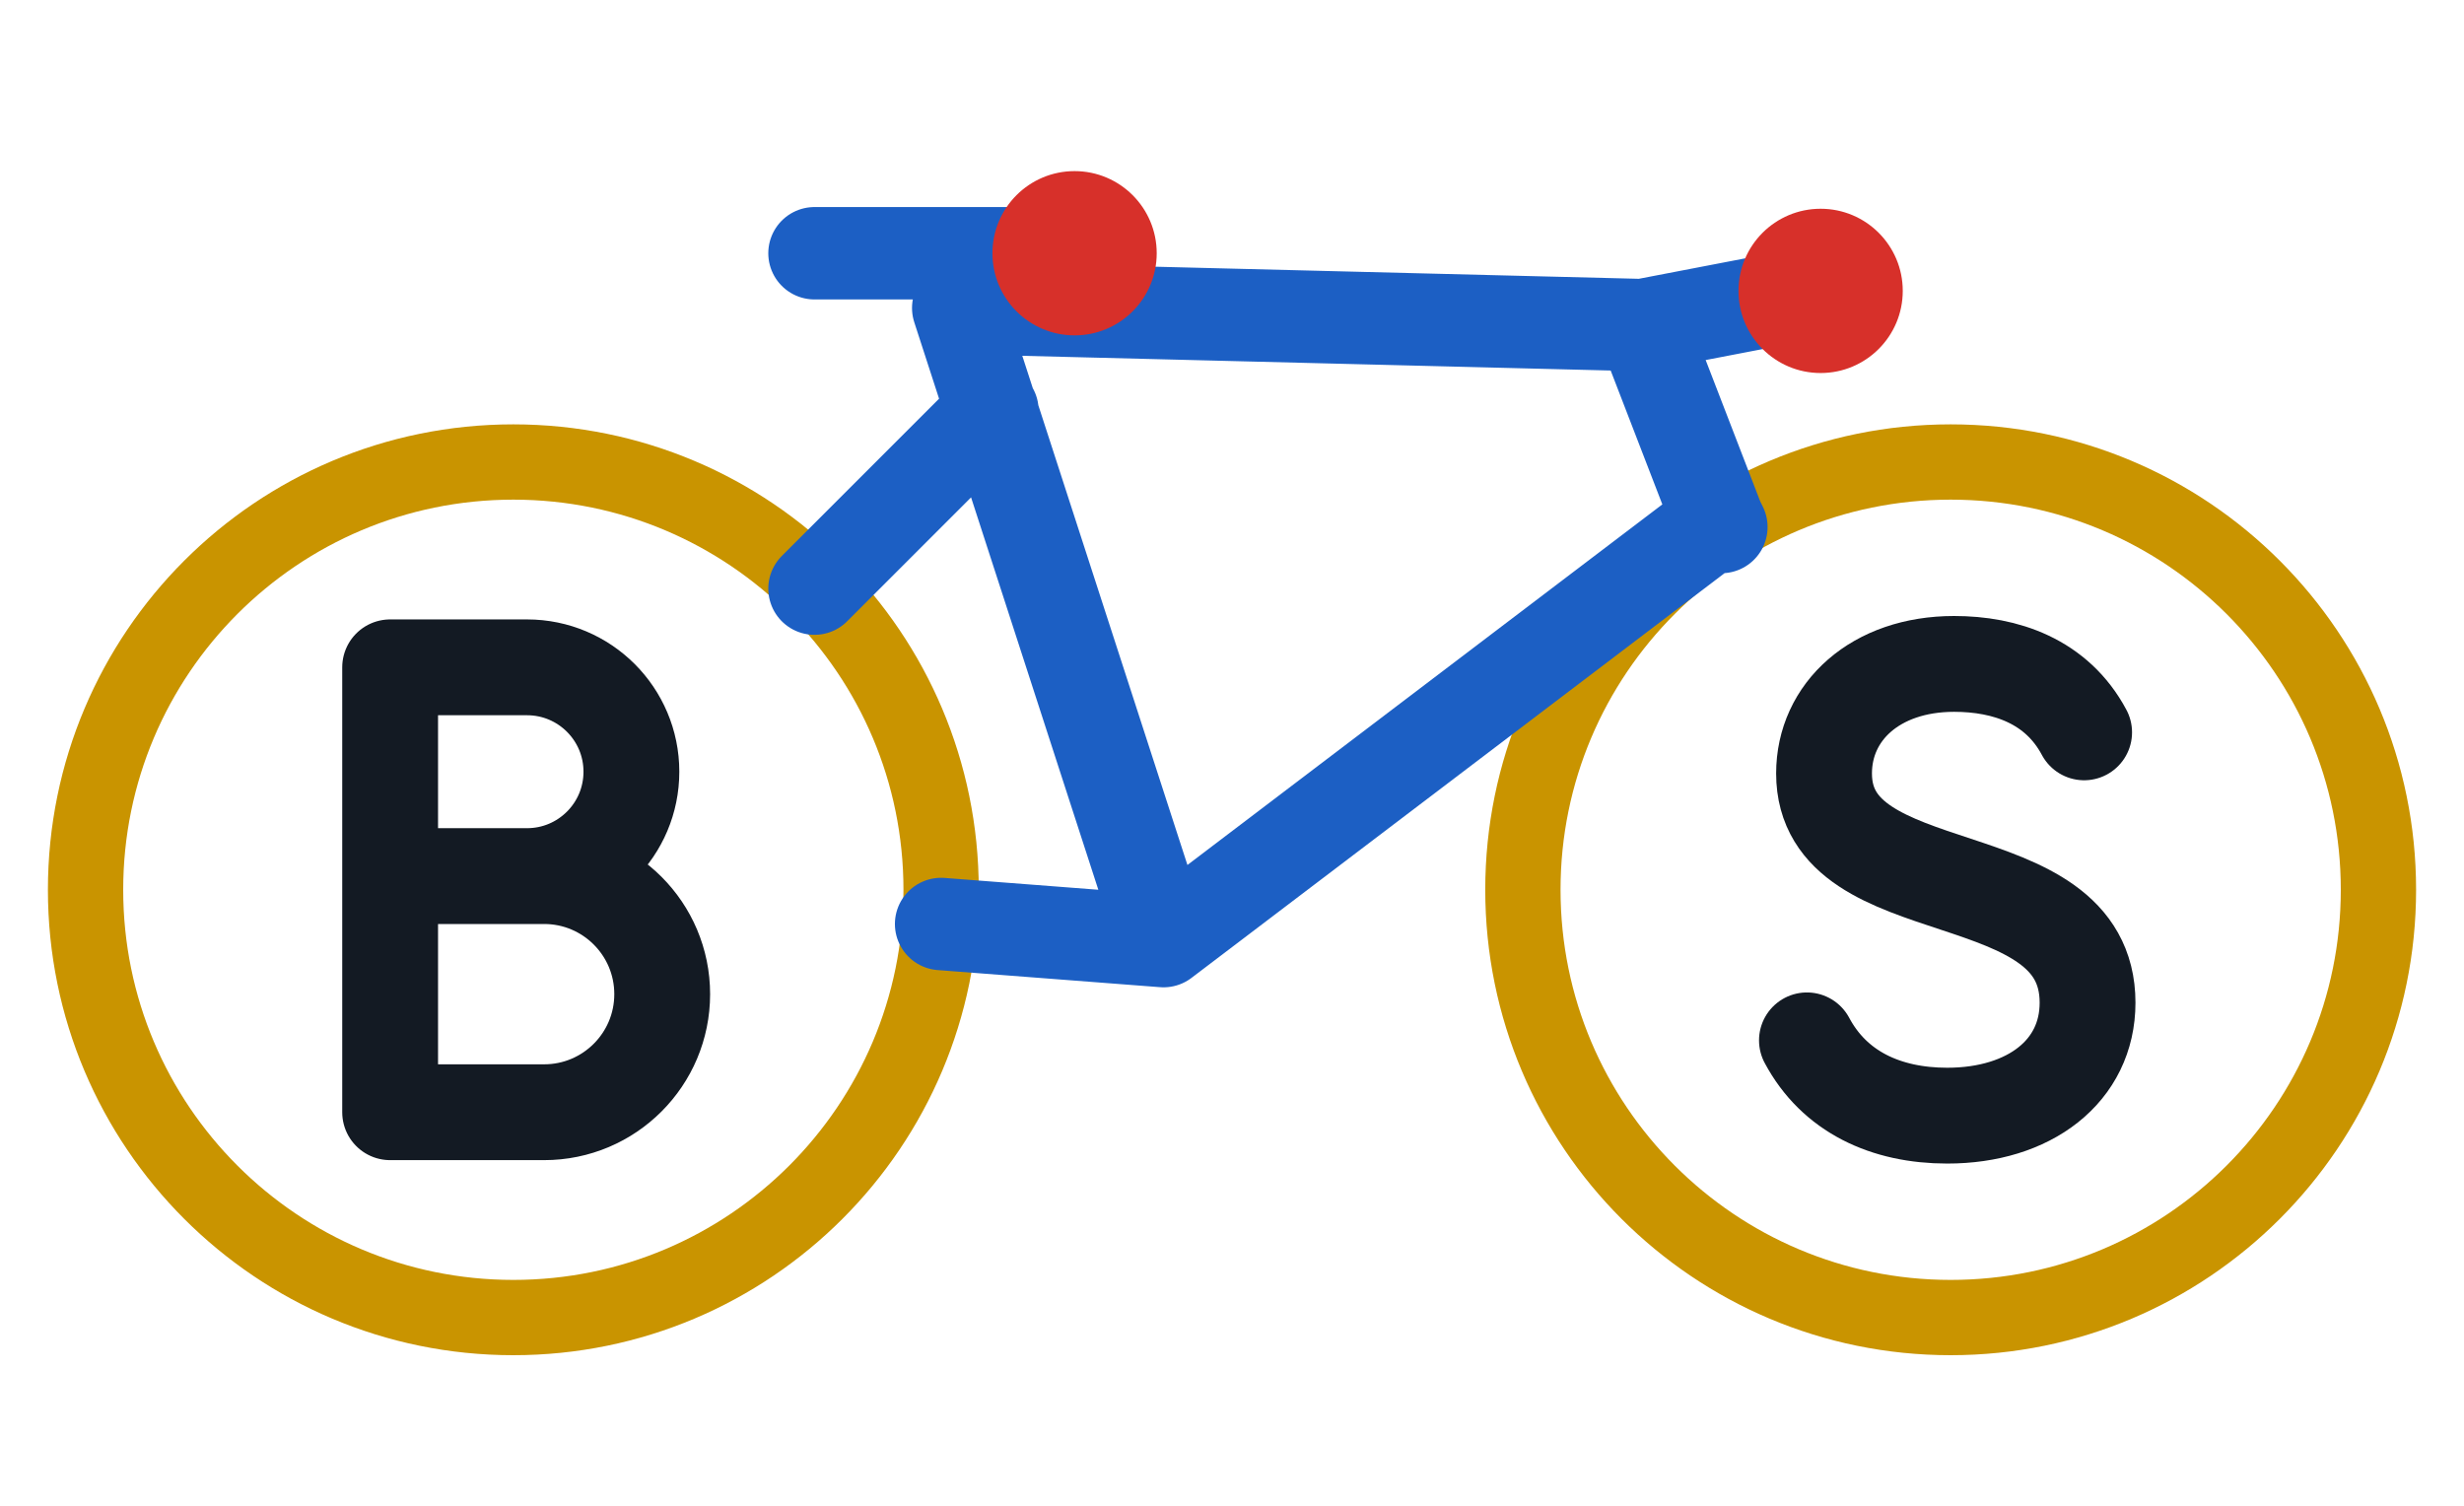
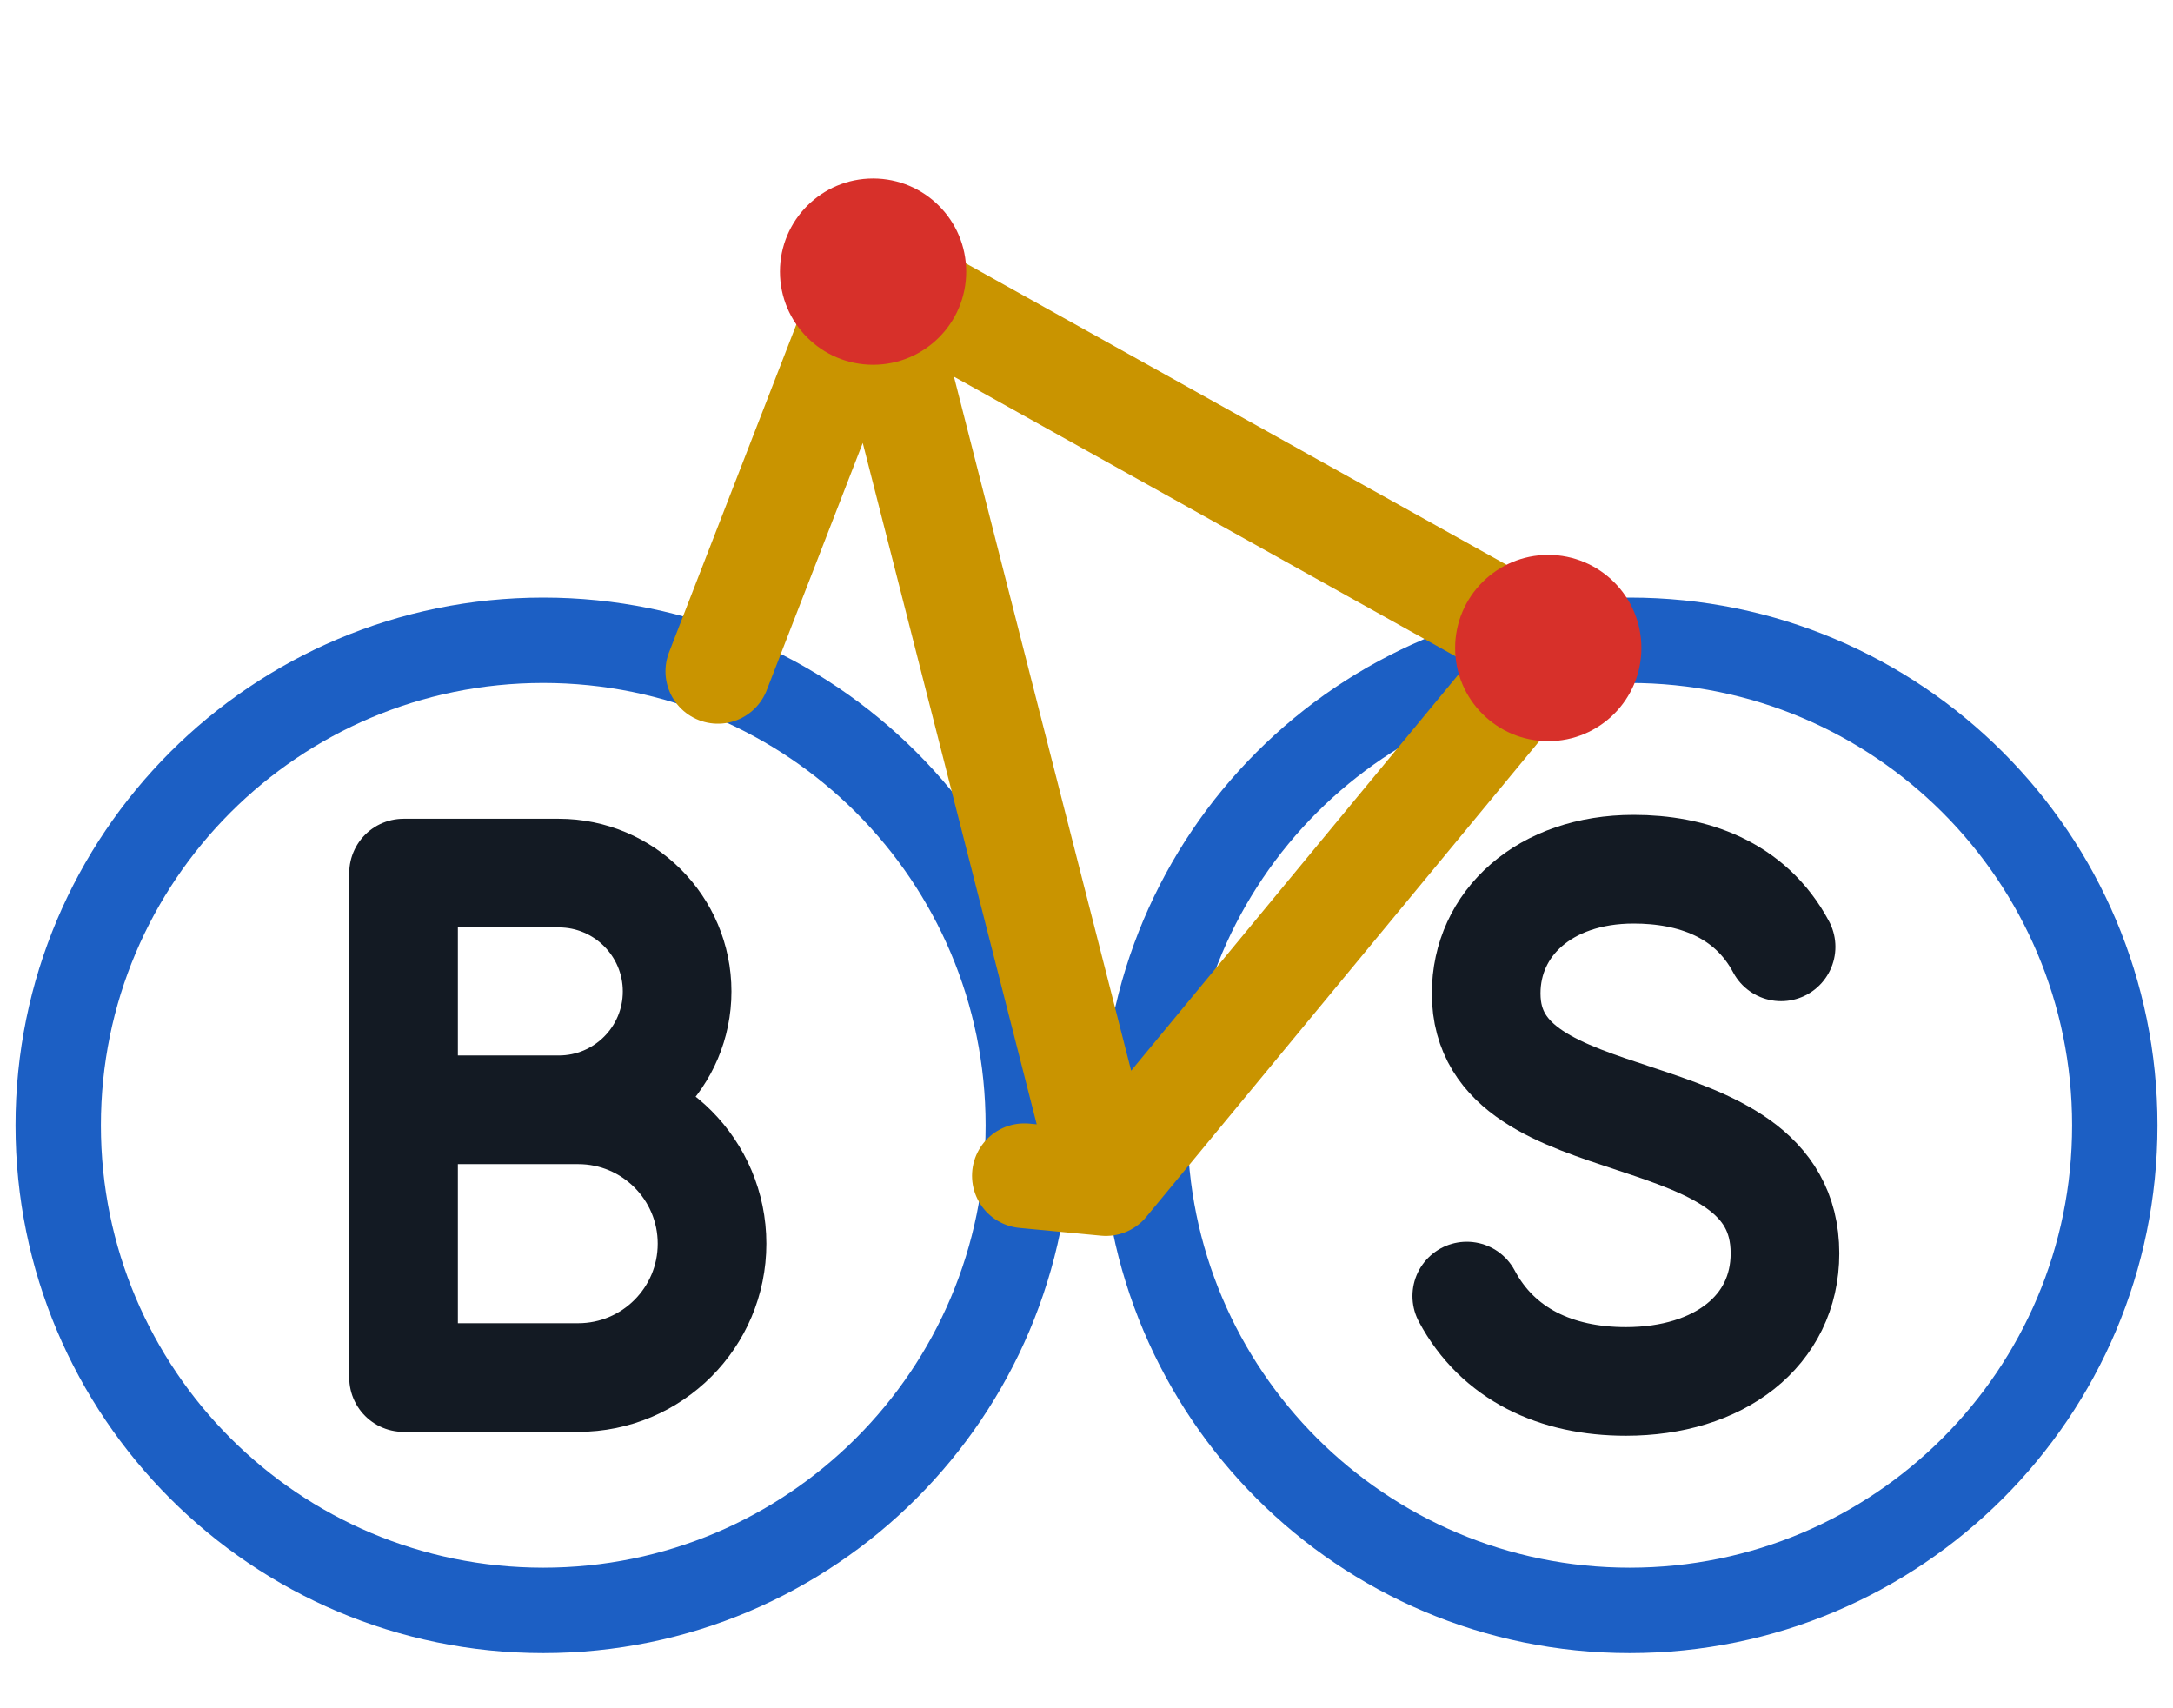
- <svg xmlns="http://www.w3.org/2000/svg" viewBox="0 0 72 44" width="144" height="88">
+ <svg xmlns="http://www.w3.org/2000/svg" viewBox="0 0 56 44" width="112" height="88">
  <style>
-     .m-wheel { fill: none; stroke: #C99400; stroke-width: 2.2; }
-     .m-tube { fill: none; stroke: #1C5FC4; stroke-width: 2.7; stroke-linecap: round; stroke-linejoin: round; }
+     .m-wheel { fill: none; stroke: #1C5FC4; stroke-width: 2.2; }
+     .m-tube { fill: none; stroke: #C99400; stroke-width: 2.7; stroke-linecap: round; stroke-linejoin: round; }
    .m-letter { fill: none; stroke: #131A23; stroke-width: 2.8; stroke-linecap: round; stroke-linejoin: round; }
    .m-pt { fill: #D7302A; }
    @media (prefers-color-scheme: dark) {
-       .m-wheel { stroke: #F4C430; } .m-tube { stroke: #6AA6FF; } .m-letter { stroke: #E5EAF1; } .m-pt { fill: #FF5B53; }
+       .m-wheel { stroke: #6AA6FF; } .m-tube { stroke: #F4C430; } .m-letter { stroke: #E5EAF1; } .m-pt { fill: #FF5B53; }
    }
  </style>
-   <circle class="m-wheel" cx="15.0" cy="26.0" r="12.5" />
-   <circle class="m-wheel" cx="57.0" cy="26.0" r="12.5" />
-   <path class="m-tube" d="M27.5 27.0 L34.0 27.5 L28.0 9.0 M23.8 17.2 L29.0 12.0 M28.0 9.0 L48.0 9.5 L50.2 15.2 L34.0 27.5 M50.2 15.2 L50.3 15.4 M23.8 7.4 H31.4 M48.0 9.5 L53.2 8.5" />
-   <path class="m-letter" d="M11.4 19.5 V32.5 M11.4 19.5 H15.4 a3.05 3.05 0 0 1 0 6.1 H11.4 M11.4 25.6 H15.9 a3.45 3.45 0 0 1 0 6.9 H11.4" />
-   <path class="m-letter" d="M60.9 21.4 C60.1 19.9 58.6 19.4 57.1 19.4 C54.8 19.4 53.3 20.8 53.3 22.6 C53.3 26.6 61.0 25.0 61.0 29.3 C61.0 31.3 59.3 32.6 56.9 32.6 C55.1 32.6 53.6 31.9 52.8 30.4" />
-   <circle class="m-pt" cx="31.4" cy="7.4" r="2.4" />
-   <circle class="m-pt" cx="53.2" cy="8.5" r="2.4" />
+   <circle class="m-wheel" cx="14" cy="29" r="12.5" />
+   <circle class="m-wheel" cx="42" cy="29" r="12.5" />
+   <path class="m-tube" d="M28.5 30.5 L22.5 7.0 M22.5 7.0 L39.9 16.7 M39.9 16.7 L28.5 30.5 M26.4 30.3 L28.5 30.5 M22.5 7.0 L18.5 17.3 M39.9 16.7 L39.9 16.7" />
+   <path class="m-letter" d="M10.4 22.5 V35.5 M10.4 22.5 H14.4 a3.05 3.05 0 0 1 0 6.1 H10.4 M10.4 28.6 H14.9 a3.45 3.45 0 0 1 0 6.9 H10.4" />
+   <path class="m-letter" d="M45.9 24.4 C45.1 22.9 43.6 22.4 42.1 22.4 C39.8 22.4 38.3 23.8 38.3 25.6 C38.3 29.6 46.0 28.0 46.0 32.3 C46.0 34.3 44.3 35.6 41.9 35.6 C40.1 35.6 38.6 34.9 37.8 33.4" />
+   <circle class="m-pt" cx="22.5" cy="7.0" r="2.4" />
+   <circle class="m-pt" cx="39.9" cy="16.7" r="2.4" />
</svg>
